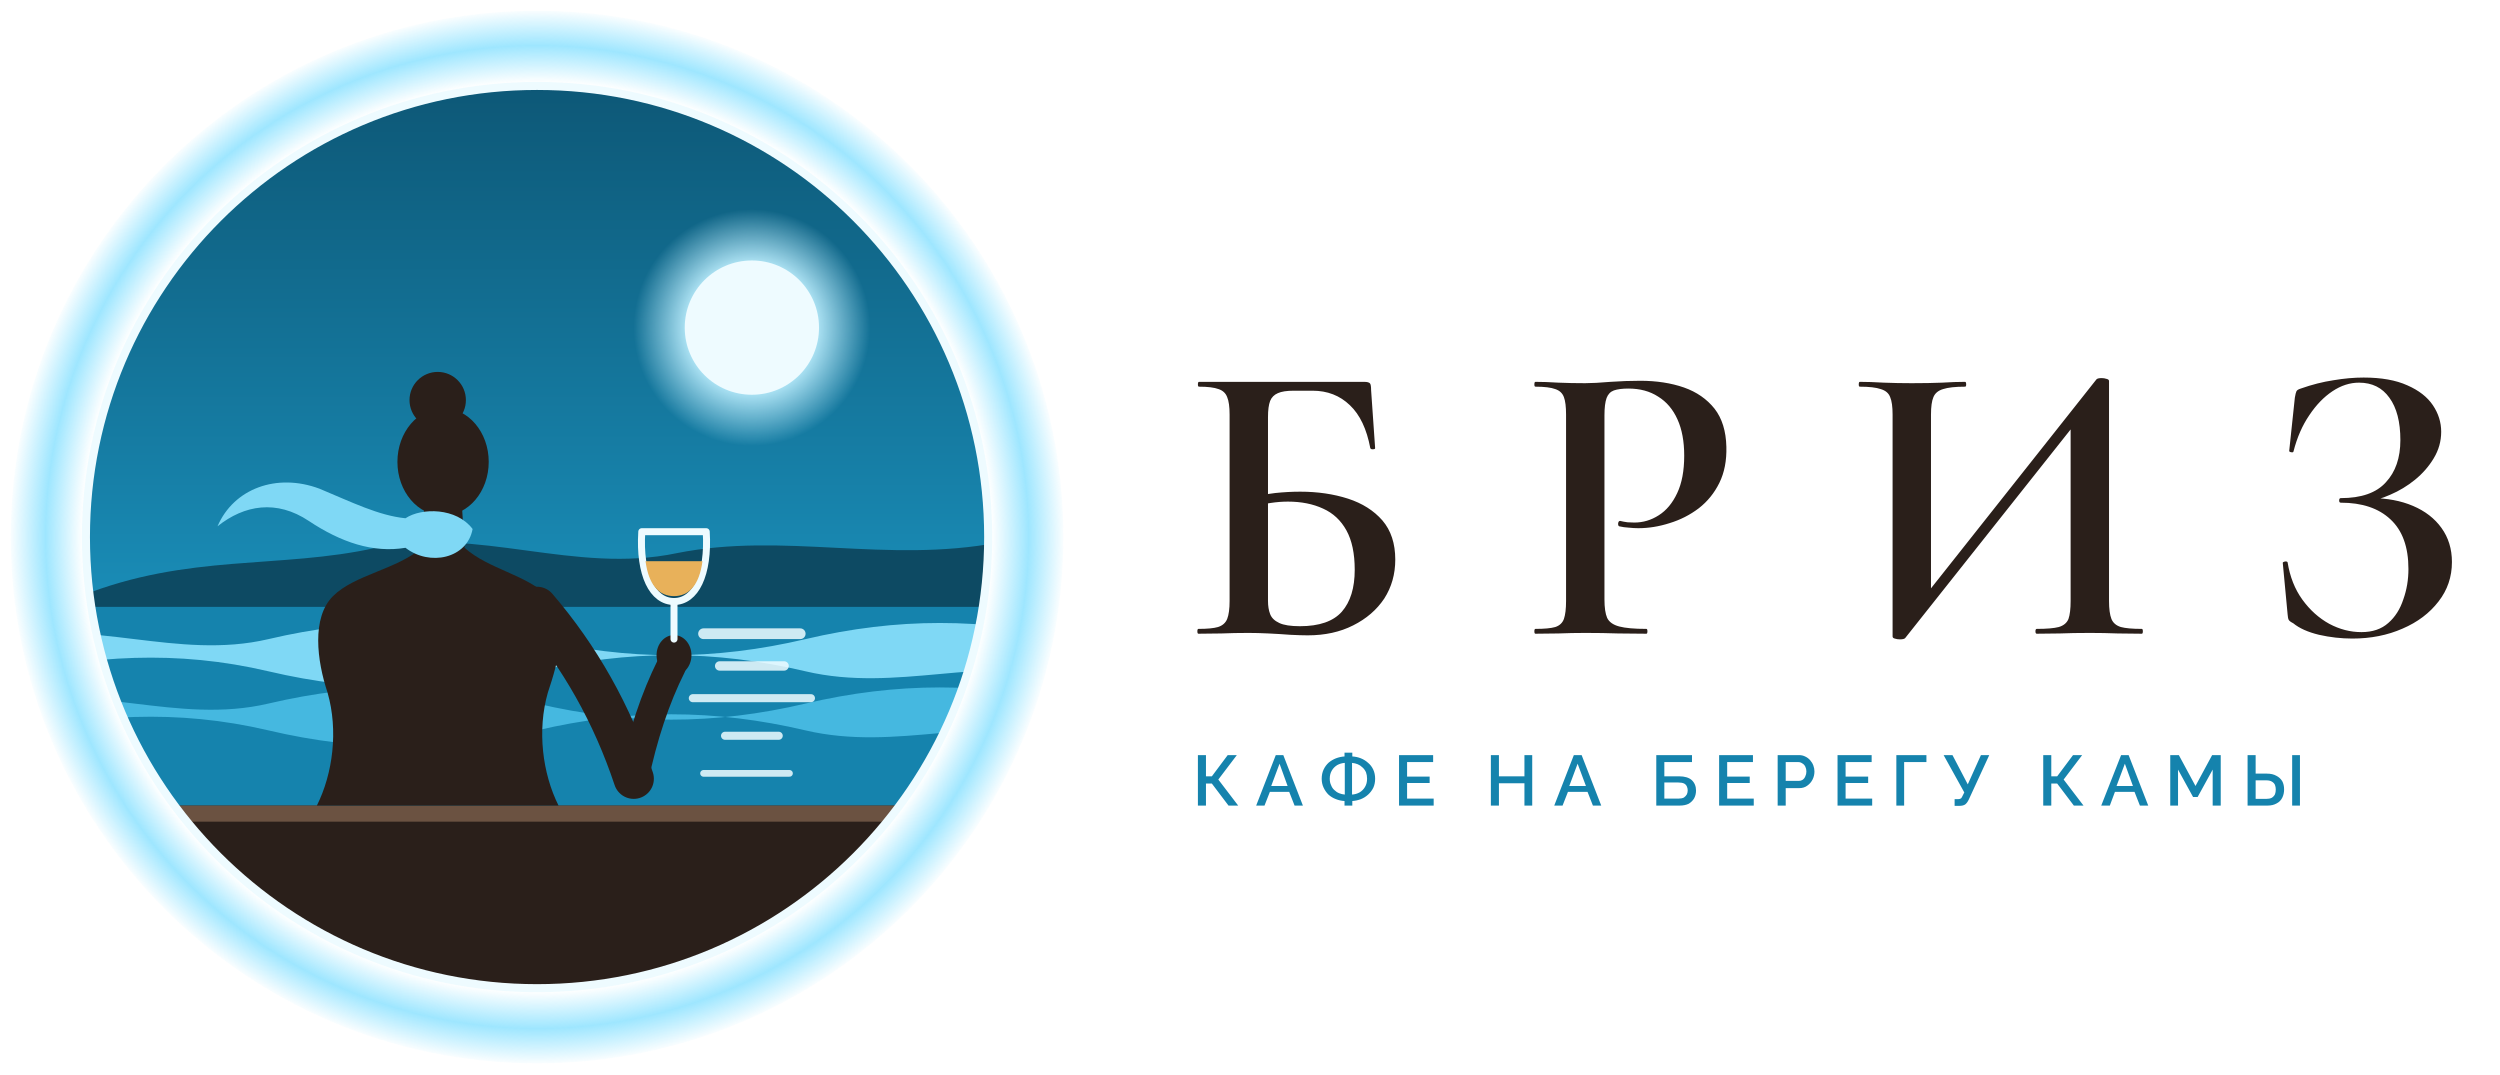
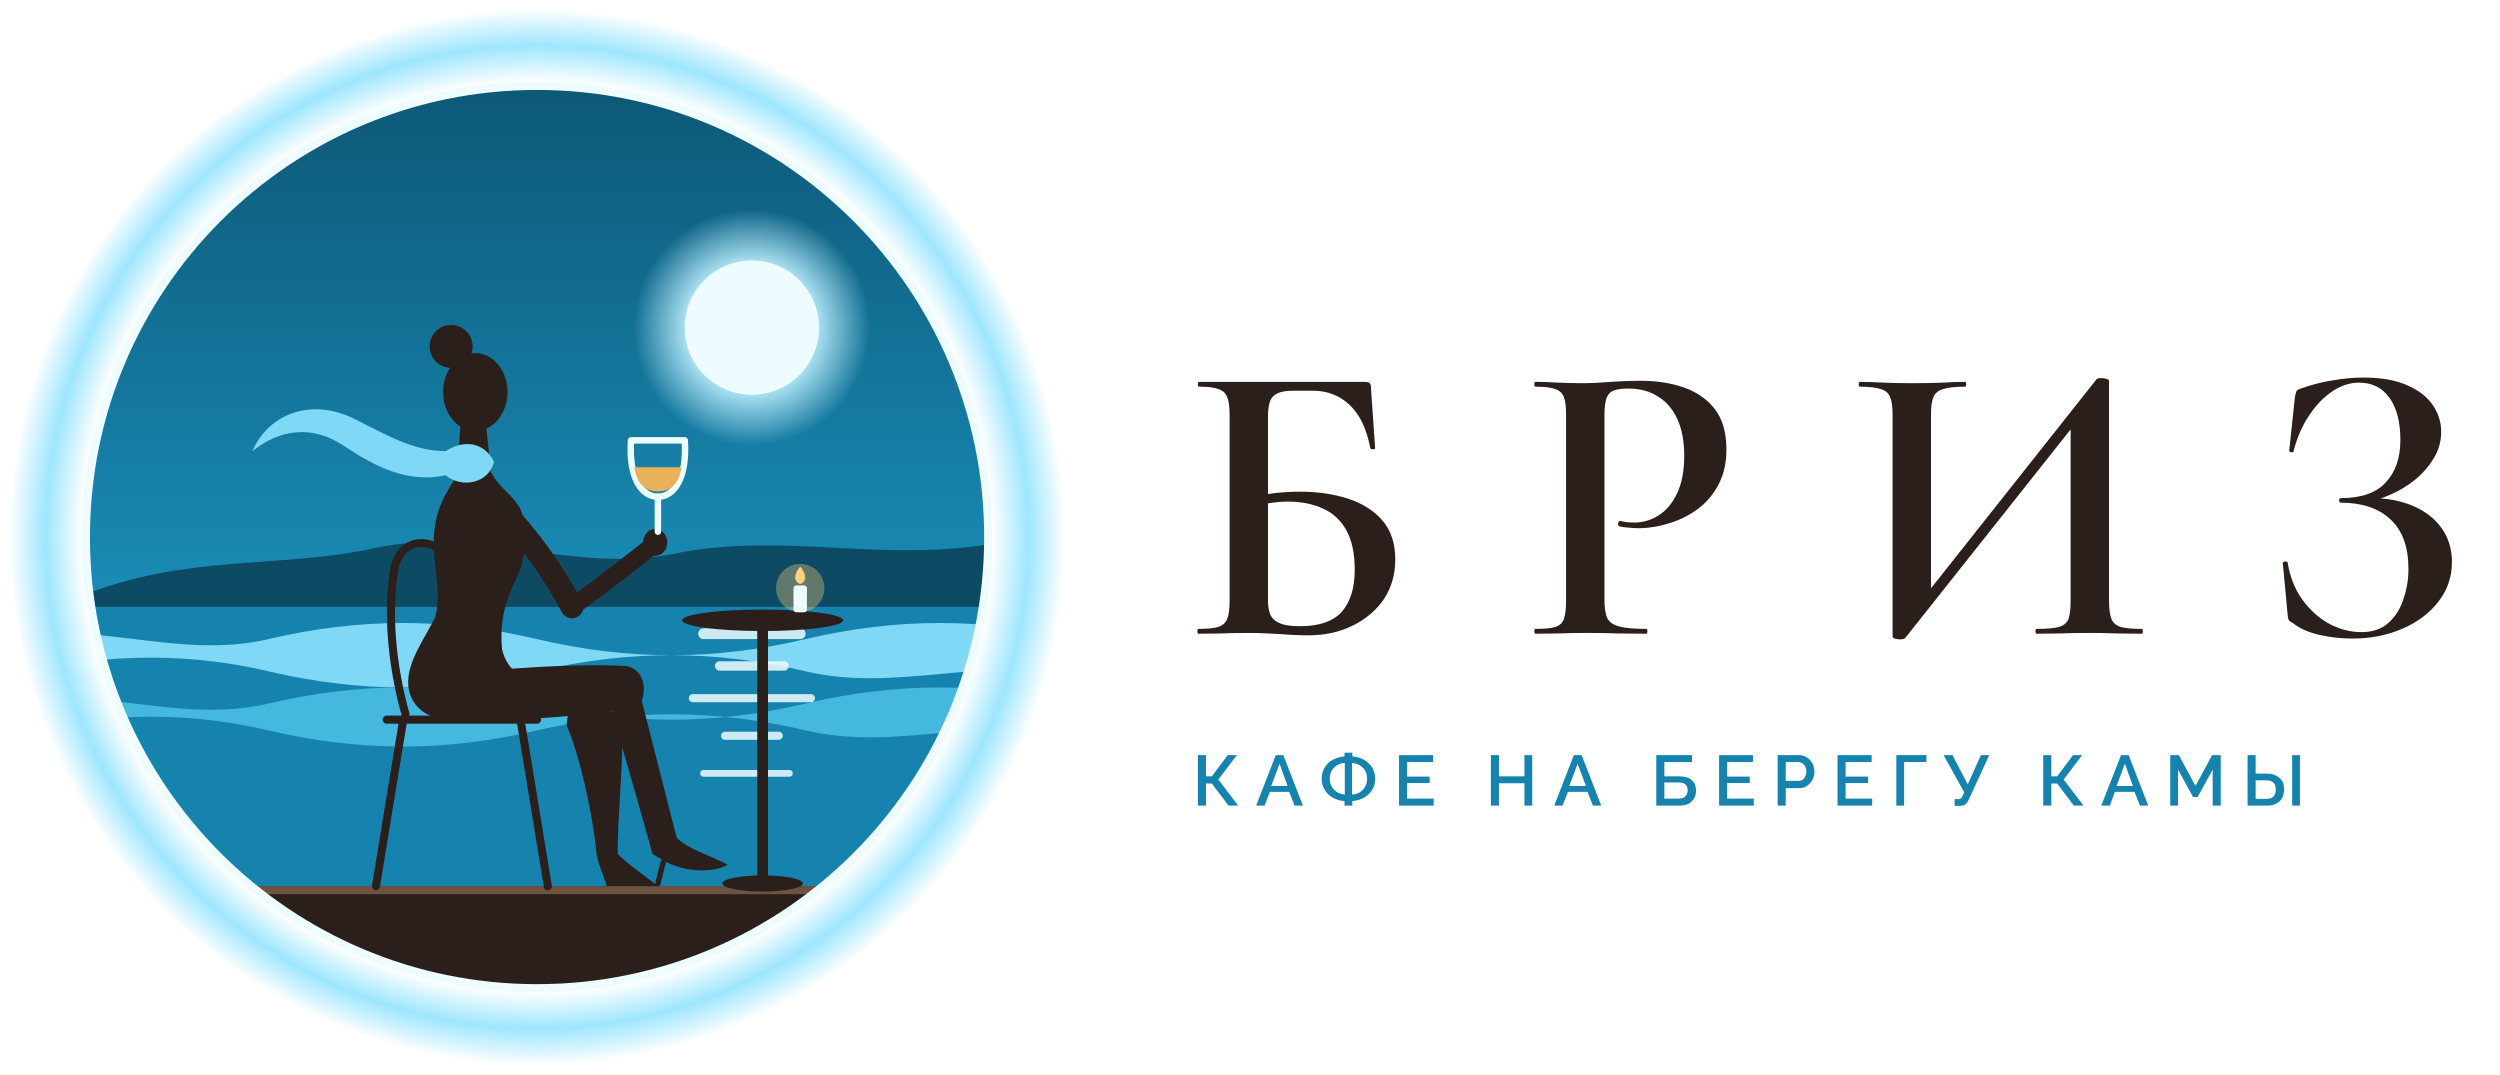
<svg xmlns="http://www.w3.org/2000/svg" viewBox="0 0 931 400" role="img" aria-label="Кафе «Бриз»">
  <defs>
    <clipPath id="bzhl-round">
      <circle cx="200" cy="200" r="168" />
    </clipPath>
    <linearGradient id="bzhl-sky" x1="0" y1="0" x2="0" y2="1">
      <stop offset="0" stop-color="#0b4f6c" />
      <stop offset=".62" stop-color="#1b93bf" />
      <stop offset="1" stop-color="#5cc6e8" />
    </linearGradient>
    <radialGradient id="bzhl-moon-glow">
      <stop offset=".55" stop-color="#bff0ff" stop-opacity=".9" />
      <stop offset="1" stop-color="#bff0ff" stop-opacity="0" />
    </radialGradient>
    <radialGradient id="bzhl-ring-glow">
      <stop offset=".86" stop-color="#4fd2ff" stop-opacity="0" />
      <stop offset=".93" stop-color="#4fd2ff" stop-opacity=".55" />
      <stop offset="1" stop-color="#4fd2ff" stop-opacity="0" />
    </radialGradient>
  </defs>
  <circle cx="200" cy="200" r="196" fill="url(#bzhl-ring-glow)" />
  <g clip-path="url(#bzhl-round)">
    <rect width="400" height="400" fill="url(#bzhl-sky)" />
    <circle cx="280" cy="122" r="44" fill="url(#bzhl-moon-glow)" />
    <circle cx="280" cy="122" r="25" fill="#eefbff" />
    <path d="M30 222 C70 206 104 212 140 204 C178 196 214 214 252 206 C292 198 330 210 372 202 L372 230 L30 230Z" fill="#0d4a63" />
    <rect x="0" y="226" width="400" height="174" fill="#1583ad" />
    <path d="M0 238 C34 230 66 246 100 238 S166 230 200 238 S266 246 300 238 S366 230 400 238 L400 252 C366 244 334 258 300 250 S234 242 200 250 S134 258 100 250 S34 244 0 252Z" fill="#7fd8f5" />
    <path d="M0 262 C34 254 66 270 100 262 S166 254 200 262 S266 270 300 262 S366 254 400 262 L400 274 C366 266 334 280 300 272 S234 264 200 272 S134 280 100 272 S34 266 0 274Z" fill="#45b8e0" />
    <g stroke="#eefbff" stroke-linecap="round" opacity=".85">
      <path d="M262 236 h36" stroke-width="4" />
      <path d="M268 248 h24" stroke-width="3.5" />
      <path d="M258 260 h44" stroke-width="3" />
      <path d="M270 274 h20" stroke-width="3" />
      <path d="M262 288 h32" stroke-width="2.5" />
    </g>
-     <rect x="0" y="300" width="400" height="100" fill="#2a1f1a" />
-     <rect x="0" y="300" width="400" height="6" fill="#6b5241" />
+     <rect x="0" y="330" width="400" height="70" fill="#2a1f1a" />
+     <rect x="0" y="330" width="400" height="3" fill="#6b5241" />
    <g fill="#2a1f1a">
-       <ellipse cx="165" cy="172" rx="17" ry="20" />
-       <circle cx="163" cy="149" r="10.5" />
-       <path d="M158 188 L172 188 L173 204 C182 212 196 214 204 222 C212 232 208 246 204 258 C200 272 202 288 208 300 L118 300 C124 288 126 272 122 258 C118 246 116 230 124 222 C132 214 148 212 157 204Z" />
+       <ellipse cx="284" cy="231" rx="30" ry="4" />
+       <rect x="282" y="233" width="4" height="94" />
+       <ellipse cx="284" cy="329" rx="15" ry="3" />
    </g>
+     <circle cx="298" cy="219" r="9" fill="#ffd27a" opacity=".35" />
+     <rect x="295.5" y="218" width="5" height="10" rx="1" fill="#eefbff" />
+     <path d="M298 211 C300.5 214 300.5 216.5 298 217.5 C295.5 216.5 295.5 214 298 211Z" fill="#ffd27a" />
+     <g fill="none" stroke="#2a1f1a" stroke-width="3" stroke-linecap="round">
+       <path d="M151 266 C146 248 144 228 147 211 C149 203 156 200 163 204" />
+       <path d="M144 268 L200 268" />
+       <path d="M150 269 L140 330 M194 269 L204 330" />
+     </g>
+     <g fill="#2a1f1a">
+       <path d="M212 262 L232 266 C232 286 230 304 230 318 C234 322 240 326 245 330 L226 330 C224 324 222 320 222 316 C220 300 216 282 211 270Z" />
+       <path d="M166 251 C190 249 212 247 233 248 C239 249 241 255 239 261 L252 312 C256 316 263 318 271 322 C266 325 256 325 248 321 L243 318 C238 300 233 283 228 265 C210 267 188 269 166 268Z" />
+       <path d="M171 176 L183 176 C186 182 191 184 194 190 C197 198 196 208 192 216 C188 224 186 232 187 242 C188 246 190 249 193 251 L168 251 L168 268 C158 268 152 262 152 254 C152 246 158 238 162 230 C165 220 160 206 162 196 C163 188 167 182 171 176Z" />
+       <path d="M171.5 158 L181 158 L183 178 L170 178Z" />
+       <ellipse cx="177" cy="146" rx="12" ry="14.5" />
+       <circle cx="168" cy="129" r="8" />
+       <ellipse cx="244" cy="202" rx="4.5" ry="5" />
+     </g>
+     <path d="M247 321 L245 329" stroke="#2a1f1a" stroke-width="2" stroke-linecap="round" />
    <g fill="none" stroke="#2a1f1a" stroke-linecap="round" stroke-linejoin="round">
-       <path d="M200 226 Q224 254 236 290" stroke-width="15" />
-       <path d="M236 290 Q241 266 250 248" stroke-width="11" />
+       <path d="M187 190 C197 200 206 213 213 226" stroke-width="8.5" />
+       <path d="M213 226 C223 219 233 211 242 204" stroke-width="6.5" />
    </g>
-     <ellipse cx="251" cy="244" rx="6.5" ry="7.5" fill="#2a1f1a" />
-     <path d="M176 197 C174 208 160 211 151 204 C139 206 127 202 115 194 C103 186 91 188 81 196 C87 182 103 176 119 182 C131 187 141 192 151 193 C157 189 170 189 176 197Z" fill="#7fd8f5" />
-     <g fill="none" stroke="#eefbff" stroke-width="2.6" stroke-linecap="round" stroke-linejoin="round">
-       <path d="M239 198 L263 198 C264 214 259 224 251 224 C243 224 238 214 239 198Z" />
-       <path d="M251 224 L251 238" />
+     <path d="M184 172 C182 180 172 182 166 177 C152 180 140 174 128 166 C116 158 104 160 94 168 C100 154 116 148 132 156 C144 162 154 168 166 168 C172 164 180 164 184 172Z" fill="#7fd8f5" />
+     <g fill="none" stroke="#eefbff" stroke-width="2.4" stroke-linecap="round" stroke-linejoin="round">
+       <path d="M235 164 L255 164 C256 178 251 185 245 185 C239 185 234 178 235 164Z" />
+       <path d="M245 185 L245 198" />
    </g>
-     <path d="M240.4 209 L261.6 209 C260.4 218 256.5 222 251 222 C245.5 222 241.6 218 240.4 209Z" fill="#e8b15a" />
+     <path d="M236.2 174 L253.8 174 C252.8 180.5 249.5 183 245 183 C240.5 183 237.2 180.5 236.2 174Z" fill="#e8b15a" />
  </g>
  <circle cx="200" cy="200" r="168" fill="none" stroke="#eefbff" stroke-width="3" />
  <path transform="translate(440 236)" fill="#2a1f1a" d="M47 0.6Q44.5 0.6 40.5 0.4Q36.6 0.1 32.4 -0.1Q28.3 -0.3 24.9 -0.3Q19.6 -0.3 14.9 -0.1Q10.1 0 6.3 0Q5.9 0 5.9 -0.9Q5.9 -1.8 6.3 -1.8Q11.2 -1.8 13.6 -2.5Q16.1 -3.3 17 -5.5Q17.9 -7.8 17.9 -12.2V-81.6Q17.9 -86 17 -88.1Q16.2 -90.3 13.8 -91.1Q11.4 -92 6.5 -92Q6.1 -92 6.1 -92.8Q6.1 -93.8 6.5 -93.8H68Q69.7 -93.8 70.2 -93.2Q70.6 -92.7 70.6 -90.7L72.1 -69.1Q72.1 -68.7 71.3 -68.7Q70.6 -68.6 70.3 -69.1Q68.3 -79.8 62.7 -85.1Q57.1 -90.5 48.8 -90.5H41.8Q37.9 -90.5 35.9 -89.6Q33.8 -88.7 33 -86.7Q32.2 -84.6 32.2 -80.7V-12.2Q32.2 -9.4 33 -7.3Q33.8 -5.2 36.4 -4Q38.9 -2.8 44.1 -2.8Q54.9 -2.8 59.7 -8.2Q64.5 -13.7 64.5 -23.8Q64.5 -32.9 61.4 -38.5Q58.3 -44.1 52.7 -46.6Q47.1 -49.2 39.6 -49.2Q36.5 -49.2 33.2 -48.7Q29.8 -48.2 26.2 -47.5L25.5 -50.7Q30.1 -51.8 34.9 -52.4Q39.7 -52.9 44.2 -52.9Q53.9 -52.9 62 -50.3Q70 -47.7 74.8 -42.2Q79.6 -36.6 79.6 -27.6Q79.6 -19.5 75.5 -13.1Q71.3 -6.8 63.9 -3.1Q56.6 0.6 47 0.6ZM157.5 -12.8Q157.5 -8.2 158.5 -5.9Q159.6 -3.6 163 -2.7Q166.4 -1.8 173.1 -1.8Q173.5 -1.8 173.5 -0.9Q173.5 0 173.1 0Q168.3 0 162.6 -0.1Q157 -0.3 150.4 -0.3Q145.2 -0.3 140.4 -0.1Q135.6 0 131.8 0Q131.4 0 131.4 -0.9Q131.4 -1.8 131.8 -1.8Q136.8 -1.8 139.2 -2.5Q141.6 -3.3 142.4 -5.5Q143.2 -7.8 143.2 -12.2V-81.6Q143.2 -86 142.4 -88.1Q141.6 -90.3 139.2 -91.1Q136.8 -92 131.8 -92Q131.4 -92 131.4 -92.8Q131.4 -93.8 131.8 -93.8Q135.6 -93.8 140.3 -93.5Q145 -93.3 150.3 -93.3Q153.9 -93.3 159.7 -93.8Q165.5 -94.2 170.8 -94.2Q179.9 -94.2 187.1 -91.7Q194.2 -89.2 198.5 -83.8Q202.7 -78.4 202.9 -69.6Q203.1 -61.9 200.3 -56.2Q197.5 -50.5 192.6 -46.7Q187.7 -43 181.8 -41.2Q175.9 -39.3 170.1 -39.3Q168.5 -39.3 166.6 -39.5Q164.7 -39.6 163 -40Q162.5 -40.2 162.6 -41.2Q162.8 -42.1 163.4 -42Q164.6 -41.7 166.1 -41.5Q167.6 -41.4 168.6 -41.4Q173.5 -41.4 177.7 -44.1Q182 -46.8 184.6 -52.4Q187.2 -57.9 187.2 -66.3Q187.2 -74.3 184.7 -79.8Q182.2 -85.4 177.5 -88.3Q172.9 -91.3 166.4 -91.3Q163 -91.3 161 -90.6Q159.1 -89.9 158.3 -87.8Q157.5 -85.6 157.5 -81.3ZM274.9 -11.6 340.7 -94.7Q341.1 -95.2 342.7 -95.2Q343.6 -95.2 344.5 -94.9Q345.4 -94.7 345.4 -94.1V-12.2Q345.4 -7.8 346.3 -5.5Q347.2 -3.3 349.8 -2.5Q352.4 -1.8 357.6 -1.8Q358 -1.8 358 -0.9Q358 0 357.6 0Q353.8 0 348.7 -0.1Q343.6 -0.3 338.3 -0.3Q331.9 -0.3 327.1 -0.1Q322.2 0 318.5 0Q318 0 318 -0.9Q318 -1.8 318.5 -1.8Q324 -1.8 326.7 -2.5Q329.4 -3.3 330.3 -5.5Q331.1 -7.8 331.1 -12.2V-80.8L335.4 -81.5L269.5 1.6Q269.1 2.1 267.5 2.1Q266.5 2.1 265.6 1.8Q264.8 1.6 264.8 1V-81.6Q264.8 -86 263.9 -88.1Q263.1 -90.3 260.4 -91.1Q257.8 -92 252.6 -92Q252.2 -92 252.2 -92.8Q252.2 -93.8 252.6 -93.8Q256.4 -93.8 261.5 -93.5Q266.6 -93.3 271.9 -93.3Q278.4 -93.3 283.2 -93.5Q288.1 -93.8 291.8 -93.8Q292.2 -93.8 292.2 -92.8Q292.2 -92 291.8 -92Q286.3 -92 283.6 -91.1Q280.9 -90.3 280 -88.1Q279.1 -86 279.1 -81.6V-12.3ZM439.4 -0.6Q445.6 -0.6 449.4 -4Q453.2 -7.3 455 -12.8Q456.9 -18.1 456.9 -24.1Q456.9 -36.4 450.2 -42.6Q443.6 -48.8 431.7 -48.8Q431.1 -48.8 431.1 -49.6Q431.1 -50.5 431.7 -50.5Q443.2 -50.5 448.5 -56.4Q453.9 -62.2 453.9 -72.1Q453.9 -82.3 449.8 -87.9Q445.8 -93.5 438.5 -93.5Q433.4 -93.5 428.6 -90.3Q423.8 -87.1 420 -81.4Q416.1 -75.7 414.1 -67.9Q414 -67.4 413.2 -67.6Q412.5 -67.7 412.5 -68.1L414.6 -87.9Q414.9 -89.7 415.2 -90.3Q415.5 -90.9 416.8 -91.3Q423 -93.5 429 -94.4Q434.9 -95.4 440.2 -95.4Q450.1 -95.4 456.5 -92.5Q462.9 -89.7 466 -85.1Q469.1 -80.5 469.1 -75.2Q469.1 -69.9 466.3 -65.3Q463.6 -60.8 459.3 -57.3Q455.1 -53.9 450.2 -51.8Q445.4 -49.6 441 -49.4L443.1 -50.5Q451.8 -50.5 458.6 -47.6Q465.4 -44.7 469.2 -39.4Q473.1 -34 473.1 -26.7Q473.1 -18.4 468.1 -12Q463.1 -5.5 454.7 -1.9Q446.3 1.8 436 1.8Q429.8 1.8 423.6 0.4Q417.4 -1.1 414 -3.9Q412.6 -4.6 412.3 -5.2Q412 -5.8 411.9 -7.3L410.1 -26.4Q410.1 -26.7 410.9 -26.9Q411.7 -27 411.9 -26.6Q413.2 -18.5 417.4 -12.7Q421.6 -6.9 427.4 -3.7Q433.2 -0.6 439.4 -0.6Z" />
  <path transform="translate(444 300)" fill="#1583ad" d="M2.1 0V-18.8H5.1V-10.9H7.3L13.2 -18.8H16.6L9.7 -9.7L17.1 0H13.5L7.3 -8.2H5.1V0ZM31.1 -18.8H33.9L41.2 0H38.1L36.1 -5.1H28.9L26.9 0H23.8ZM35.5 -7.3 32.5 -15.6 29.4 -7.3ZM56.7 0V-1.7Q55 -1.8 53.5 -2.4Q51.9 -3 50.7 -4.1Q49.6 -5.2 48.9 -6.7Q48.2 -8.2 48.2 -10Q48.2 -11.9 48.9 -13.4Q49.6 -14.9 50.8 -16Q52 -17 53.5 -17.6Q55.1 -18.2 56.7 -18.3V-19.7H59.6V-18.3Q61.3 -18.2 62.8 -17.6Q64.3 -17 65.5 -15.9Q66.7 -14.9 67.4 -13.4Q68.1 -11.9 68.1 -10Q68.1 -8.1 67.4 -6.6Q66.7 -5.2 65.5 -4.1Q64.3 -3 62.8 -2.4Q61.2 -1.8 59.6 -1.7V0ZM56.8 -4.1V-15.9Q55.3 -15.8 54 -15.1Q52.7 -14.3 52 -13.1Q51.2 -11.8 51.2 -10Q51.2 -8.6 51.7 -7.6Q52.1 -6.5 52.9 -5.8Q53.7 -5 54.7 -4.6Q55.7 -4.2 56.8 -4.1ZM59.5 -4.1Q61 -4.2 62.3 -4.9Q63.6 -5.7 64.3 -6.9Q65.1 -8.2 65.1 -10Q65.1 -11.3 64.7 -12.4Q64.2 -13.5 63.4 -14.2Q62.6 -15 61.6 -15.4Q60.6 -15.8 59.5 -15.9ZM89.9 -2.6V0H77V-18.8H89.7V-16.2H80V-10.8H88.4V-8.4H80V-2.6ZM126.6 -18.8V0H123.7V-8.3H114.2V0H111.2V-18.8H114.2V-10.9H123.7V-18.8ZM142.1 -18.8H145L152.3 0H149.2L147.2 -5.1H139.9L137.9 0H134.8ZM146.6 -7.3 143.5 -15.6 140.4 -7.3ZM172.8 0V-18.8H186.1V-16.2H175.8V-10.9H181.3Q184.4 -10.9 186 -9.5Q187.6 -8 187.6 -5.6Q187.6 -4 186.9 -2.7Q186.2 -1.5 184.9 -0.7Q183.5 0 181.5 0ZM175.8 -2.6H181.1Q182.3 -2.6 183.1 -3Q183.8 -3.5 184.2 -4.2Q184.5 -4.9 184.5 -5.7Q184.5 -6.4 184.2 -7.1Q183.9 -7.8 183.2 -8.2Q182.4 -8.6 181 -8.6H175.8ZM209.1 -2.6V0H196.2V-18.8H208.8V-16.2H199.2V-10.8H207.6V-8.4H199.2V-2.6ZM218 0V-18.8H225.9Q227.2 -18.8 228.2 -18.3Q229.3 -17.8 230.1 -16.9Q230.9 -16 231.3 -14.9Q231.7 -13.8 231.7 -12.7Q231.7 -11.1 231 -9.7Q230.3 -8.3 229 -7.4Q227.8 -6.5 226 -6.5H221V0ZM221 -9.2H225.9Q226.7 -9.2 227.3 -9.6Q228 -10.1 228.3 -10.9Q228.7 -11.7 228.7 -12.7Q228.7 -13.7 228.3 -14.5Q227.9 -15.3 227.2 -15.7Q226.5 -16.2 225.7 -16.2H221ZM253.2 -2.6V0H240.3V-18.8H253V-16.2H243.3V-10.8H251.7V-8.4H243.3V-2.6ZM262.2 0V-18.8H273.4V-16.2H265.1V0ZM283.9 0.1V-2.4H285.2Q285.9 -2.4 286.3 -2.7Q286.6 -3 286.9 -3.7L287.5 -4.9L279.8 -18.8H283.1L288.8 -7.9L293.7 -18.8H296.8L289.2 -2.3Q288.6 -1 287.8 -0.4Q287 0.1 285.7 0.1ZM316.9 0V-18.8H319.9V-10.9H322.1L328 -18.8H331.4L324.5 -9.7L331.9 0H328.3L322.1 -8.2H319.9V0ZM345.9 -18.8H348.7L356 0H352.9L350.9 -5.1H343.6L341.7 0H338.5ZM350.3 -7.3 347.3 -15.6 344.2 -7.3ZM380 0V-13.4L374.4 -3.2H372.7L367.1 -13.4V0H364.2V-18.8H367.4L373.6 -7.3L379.8 -18.8H383V0ZM393 0V-18.8H396V-11.9H400.2Q402.3 -11.9 403.7 -11.1Q405.1 -10.4 405.9 -9.1Q406.6 -7.8 406.6 -6Q406.6 -4.3 405.9 -2.9Q405.2 -1.5 403.8 -0.8Q402.4 0 400.4 0ZM396 -2.5H400Q401.2 -2.5 402 -2.9Q402.8 -3.4 403.2 -4.2Q403.5 -5 403.5 -6Q403.5 -6.9 403.2 -7.7Q402.9 -8.4 402.1 -8.9Q401.3 -9.4 400 -9.4H396ZM409.6 0V-18.8H412.5V0Z" />
</svg>
